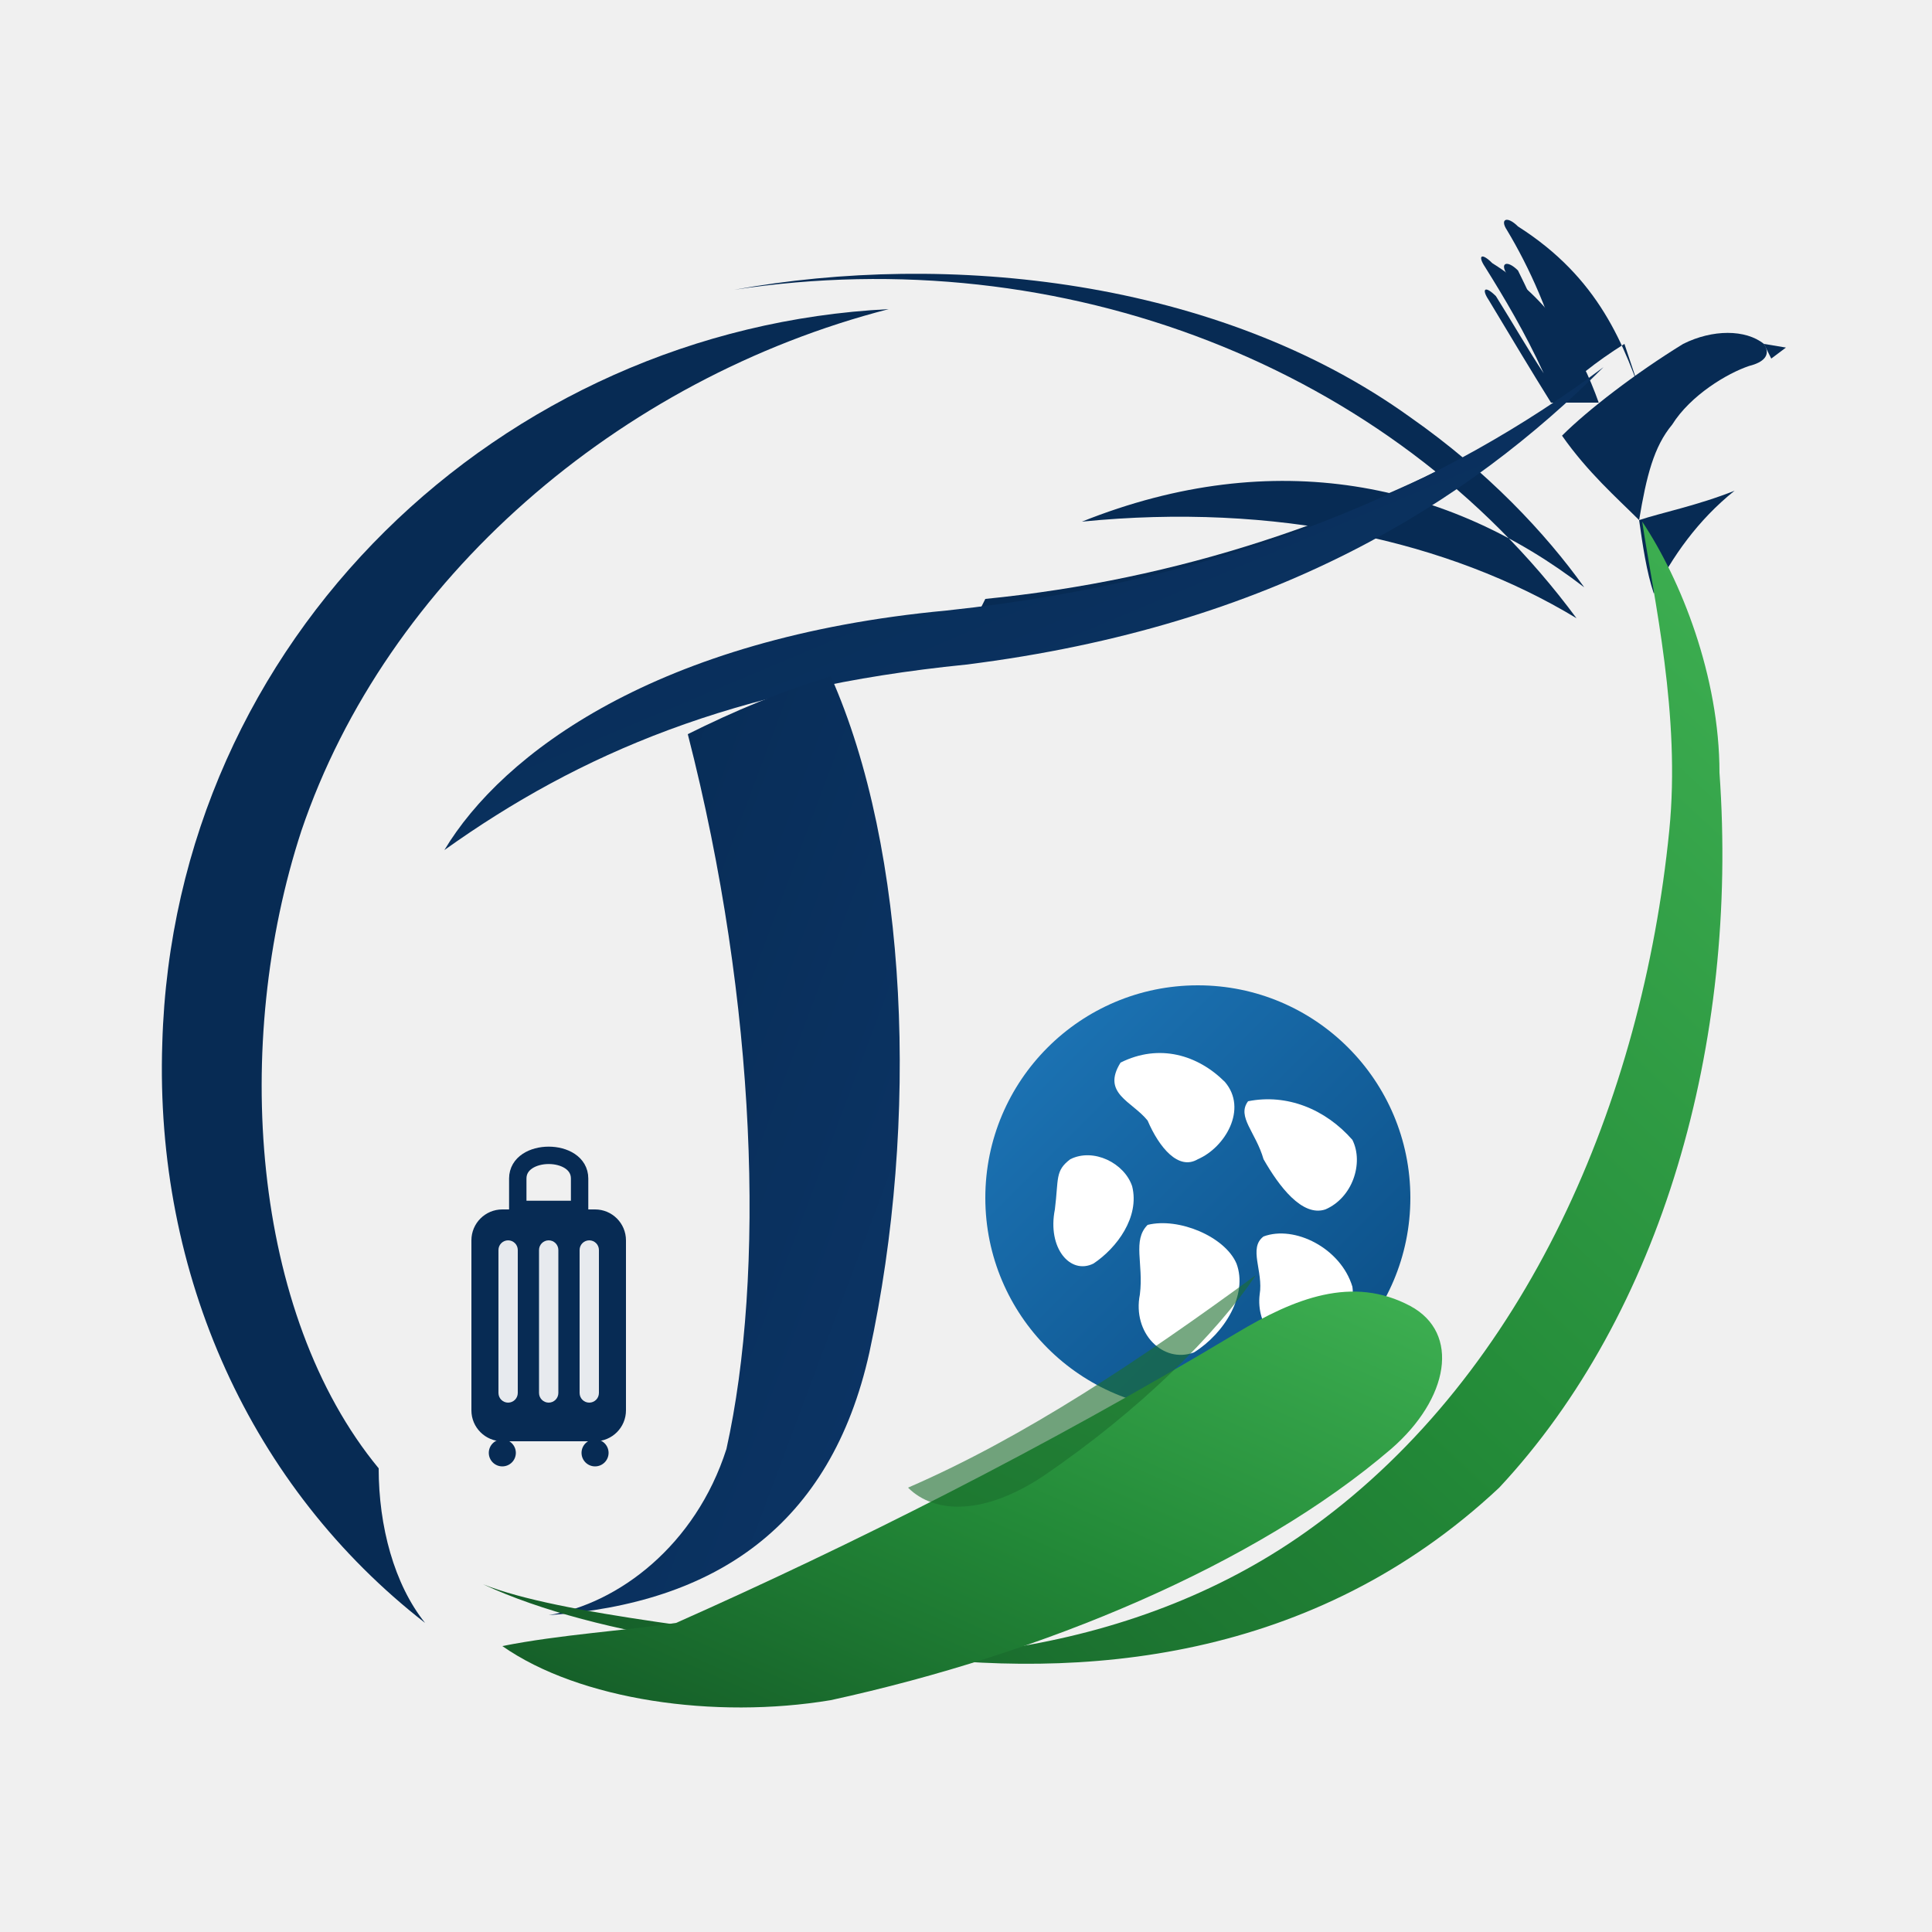
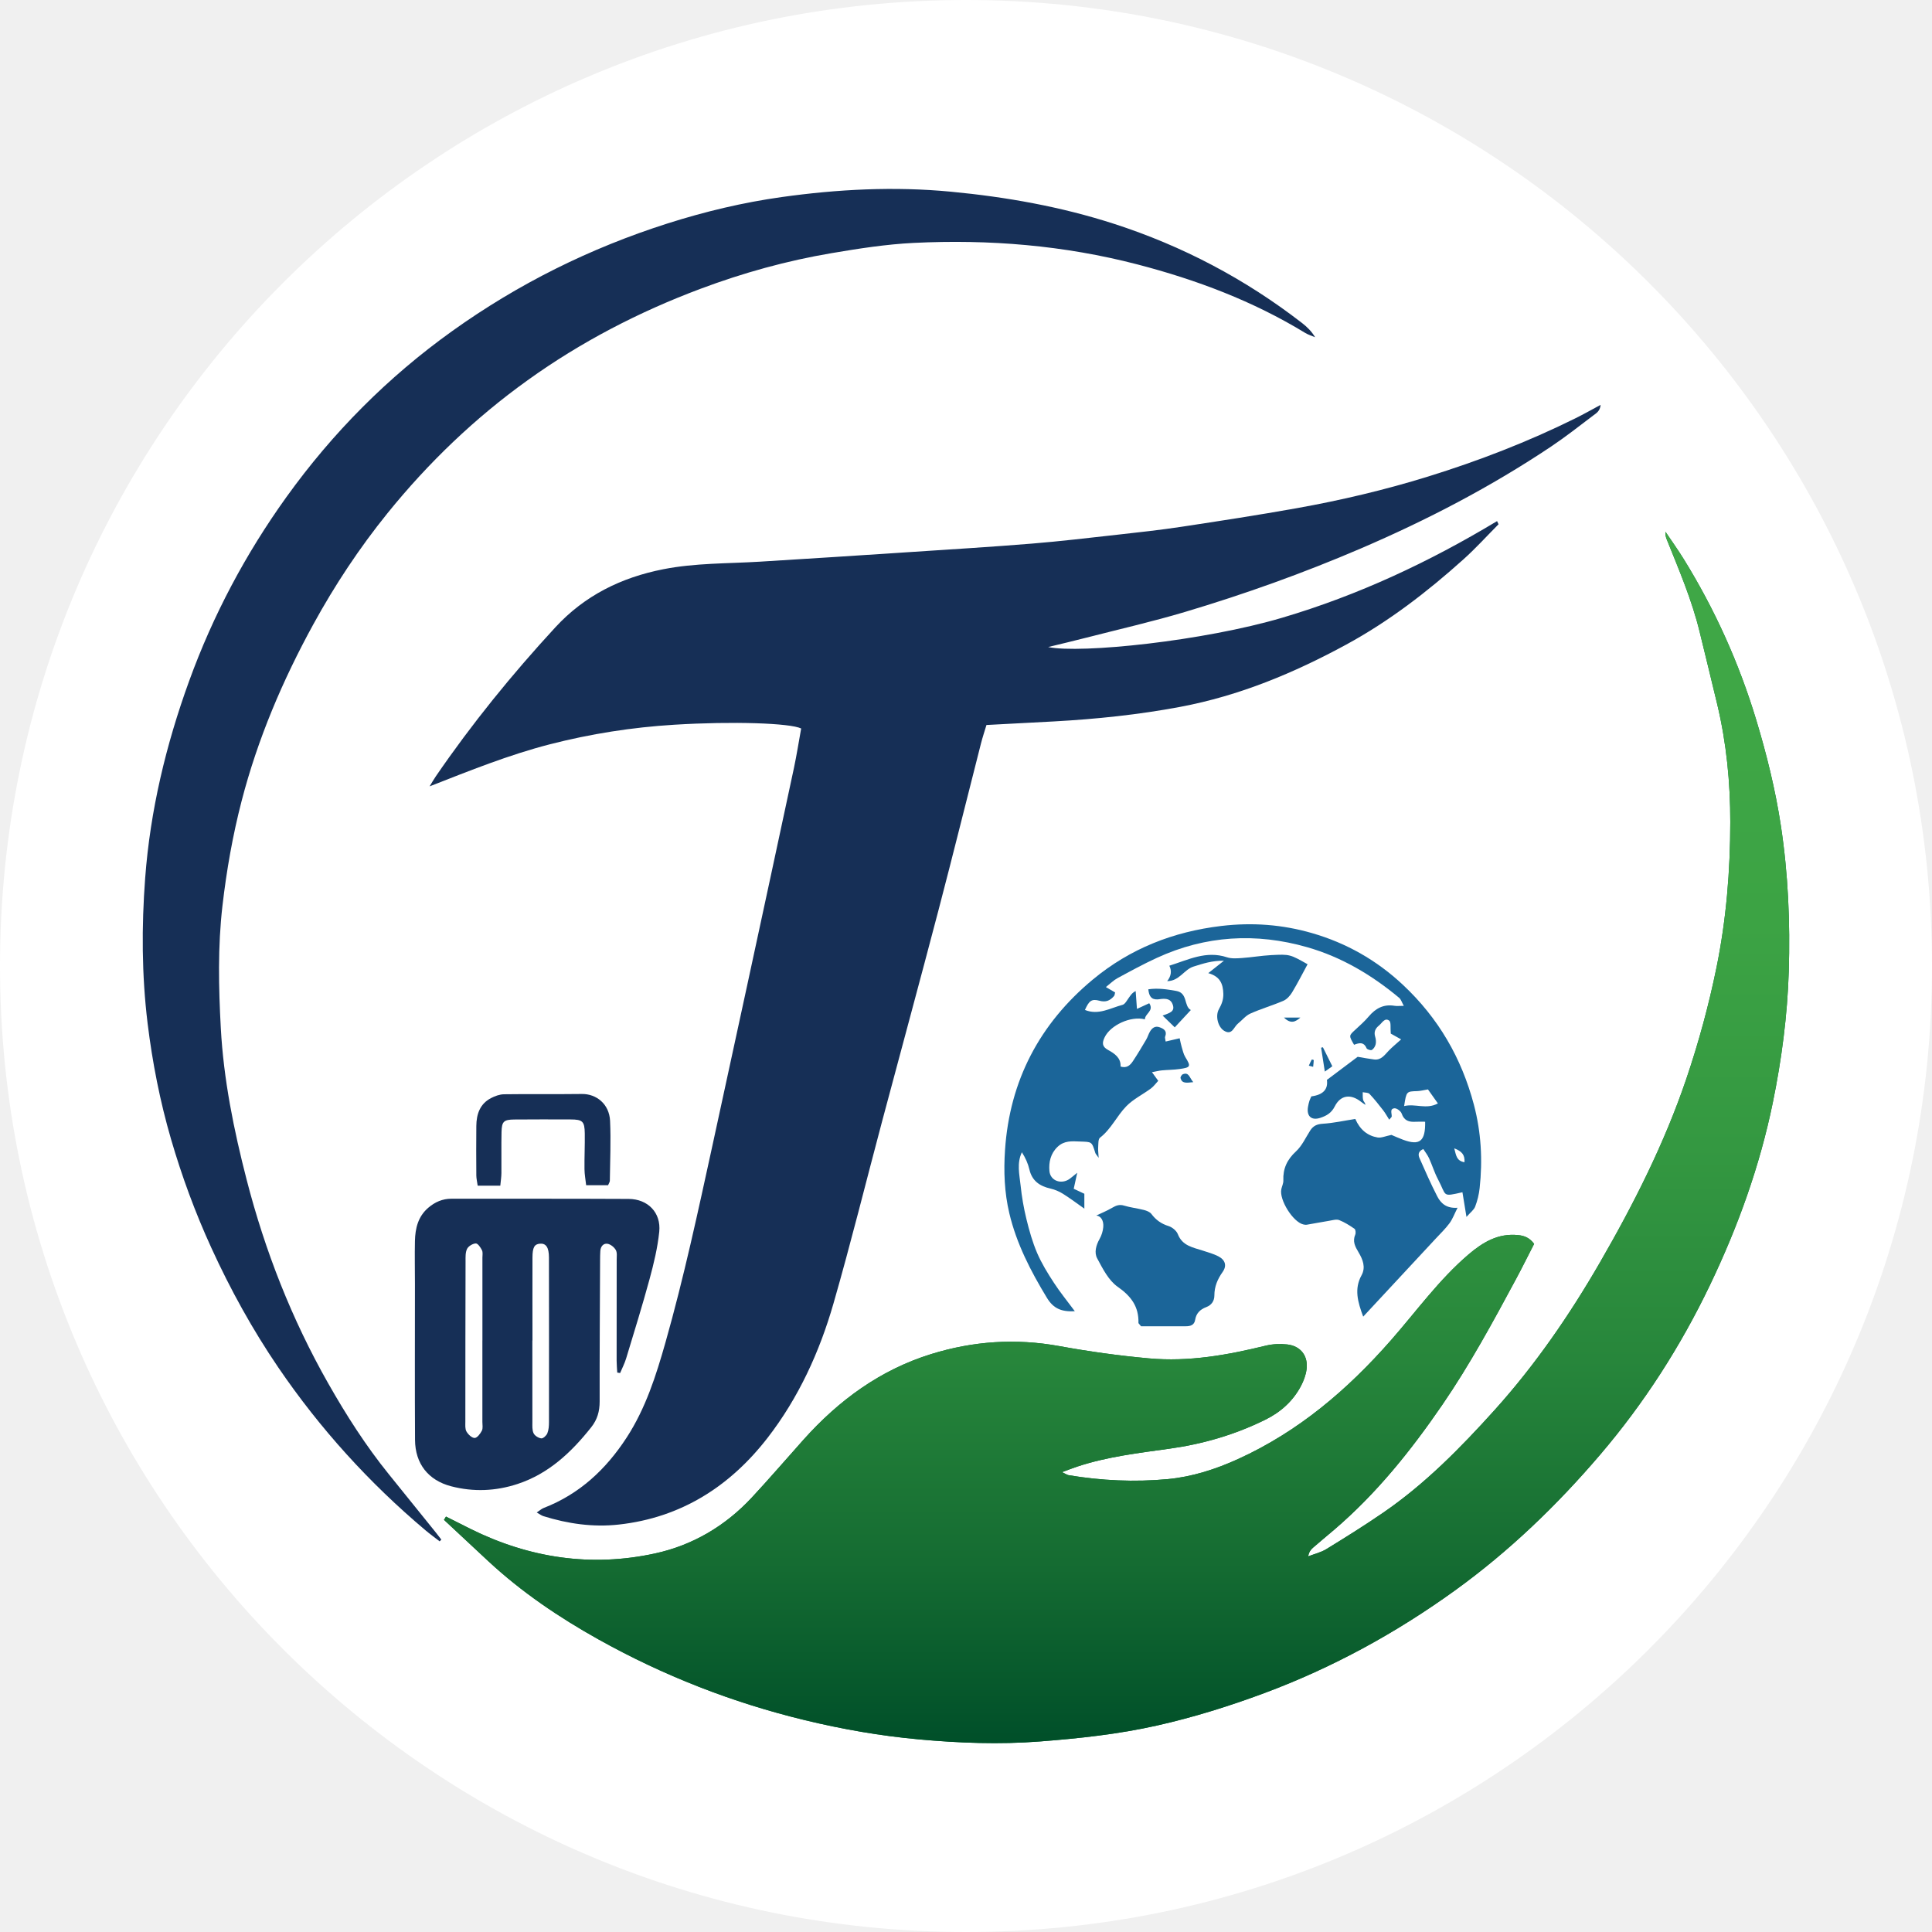
- <svg xmlns="http://www.w3.org/2000/svg" viewBox="0 0 500 500" width="500" height="500">
+ <svg xmlns="http://www.w3.org/2000/svg" id="Layer_2" data-name="Layer 2" viewBox="0 0 660 660">
  <defs>
-     <linearGradient id="greenHandGrad" x1="0%" y1="100%" x2="100%" y2="0%">
-       <stop offset="0%" stop-color="#145a27" />
-       <stop offset="50%" stop-color="#238a38" />
-       <stop offset="100%" stop-color="#3eb052" />
-     </linearGradient>
-     <linearGradient id="globeGrad" x1="0%" y1="0%" x2="100%" y2="100%">
-       <stop offset="0%" stop-color="#1e78ba" />
-       <stop offset="100%" stop-color="#0a4b82" />
-     </linearGradient>
-     <linearGradient id="tGrad" x1="0%" y1="0%" x2="100%" y2="100%">
-       <stop offset="0%" stop-color="#072b54" />
-       <stop offset="100%" stop-color="#0c3566" />
+     <style>
+       .cls-1 {
+         fill: url(#linear-gradient);
+       }
+ 
+       .cls-1, .cls-2, .cls-3, .cls-4, .cls-5 {
+         stroke-width: 0px;
+       }
+ 
+       .cls-2 {
+         fill: #1b6599;
+       }
+ 
+       .cls-3 {
+         fill: #fff;
+       }
+ 
+       .cls-4 {
+         fill: #0d703e;
+       }
+ 
+       .cls-5 {
+         fill: #162f56;
+       }
+     </style>
+     <linearGradient id="linear-gradient" x1="381.44" y1="595.46" x2="381.44" y2="232.03" gradientUnits="userSpaceOnUse">
+       <stop offset="0" stop-color="#004f29" />
+       <stop offset=".17" stop-color="#156c32" />
+       <stop offset=".36" stop-color="#27863b" />
+       <stop offset=".56" stop-color="#349841" />
+       <stop offset=".77" stop-color="#3ca344" />
+       <stop offset="1" stop-color="#3fa746" />
    </linearGradient>
  </defs>
-   <path d="M 230 80 C 130 85 45 165 42 270 C 40 330 65 385 110 420 C 102 410 98 395 98 380 C 65 340 60 270 78 215 C 100 150 160 98 230 80 Z" fill="#072b54" />
-   <path d="M 190 75 C 275 62 360 95 408 160 C 375 140 330 130 280 135 C 330 115 375 125 410 152 C 400 138 385 122 365 108 C 315 72 245 65 190 75 Z" fill="#072b54" />
-   <g transform="translate(390, 70) scale(0.95)" fill="#072b54">
-     <path d="M 15 45 C 22 38 35 28 48 20 C 56 16 65 16 70 20 C 72 23 70 25 66 26 C 60 28 50 34 45 42 C 40 48 38 56 36 68 C 30 62 22 55 15 45 Z" />
-     <polygon points="70,20 76,21 72,24" />
-     <path d="M 38 38 C 32 20 25 2 3 -12 C 0 -15 -2 -14 0 -11 C 6 -1 12 12 16 28 C 12 20 8 10 3 0 C 0 -3 -2 -2 0 1 C 5 10 10 22 14 34 C 18 30 24 25 32 20 Z" />
-     <path d="M 25 36 C 20 22 12 8 -4 -2 C -7 -5 -8 -4 -6 -1 C -1 7 5 17 10 28 C 6 22 2 15 -3 7 C -6 4 -7 5 -5 8 C 1 18 7 28 12 36 Z" />
-     <path d="M 36 68 C 42 66 52 64 62 60 C 52 68 45 78 40 88 C 38 82 37 75 36 68 Z" />
+   <g id="Layer_1-2" data-name="Layer 1">
+     <circle class="cls-3" cx="330" cy="330" r="330" />
+     <g>
+       <g>
+         <path class="cls-4" d="m152.34,518.08c2.8,1.41,5.6,2.83,8.4,4.22,20.06,9.95,41.16,13.14,63.03,8.38,12.84-2.79,24.01-9.38,33.06-19.1,6.03-6.48,11.79-13.2,17.69-19.79,12.03-13.44,26.19-23.82,43.56-29.21,14.33-4.45,28.89-5.45,43.82-2.73,10.09,1.84,20.27,3.26,30.55,4.19,13.75,1.24,26.81-1.14,39.95-4.34,2.34-.57,4.91-.69,7.3-.42,4.62.51,7.24,3.91,6.64,8.51-.25,1.96-.99,3.94-1.92,5.7-2.73,5.16-6.94,8.92-12.14,11.49-10.35,5.12-21.3,8.32-32.74,9.91-10.61,1.48-21.27,2.73-31.51,6.11-1.46.48-2.89,1.05-5.23,1.91,1.36.63,1.78.95,2.24,1.03,11.23,1.88,22.58,2.4,33.85,1.35,8.32-.78,16.39-3.36,24.1-6.88,20.61-9.39,37.34-23.65,52.16-40.54,8.7-9.91,16.43-20.72,26.54-29.35,4.87-4.15,10.09-7.28,16.89-6.6,2.16.22,3.89.87,5.5,3-2,3.89-3.97,7.89-6.08,11.82-7.9,14.7-15.83,29.37-25.29,43.17-10.71,15.63-22.47,30.3-36.92,42.66-2.43,2.07-4.89,4.1-7.3,6.19-.74.64-1.33,1.44-1.6,2.91,2.08-.8,4.33-1.32,6.2-2.46,6.55-4.02,13.07-8.09,19.4-12.44,14.35-9.84,26.48-22.2,38.05-35.03,13.92-15.45,25.67-32.53,36.08-50.56,11.56-20.02,21.96-40.58,29.41-62.51,4.24-12.49,7.7-25.19,10.35-38.15,3.35-16.44,4.7-33.03,4.71-49.72.01-13.5-1.3-26.93-4.44-40.12-1.98-8.3-4.02-16.59-6.04-24.88-2.65-10.89-7.06-21.16-11.22-31.52-.32-.79-.54-1.61-.43-2.61,2.09,3.11,4.27,6.16,6.24,9.34,10.66,17.24,18.9,35.55,24.77,54.97,3.57,11.82,6.52,23.76,8.38,35.95,2.52,16.54,3.23,33.2,2.72,49.92-.47,15.12-2.43,30.08-5.46,44.86-4.45,21.69-11.93,42.42-21.48,62.33-10.01,20.88-22.43,40.26-37.51,57.92-14.77,17.3-31.07,32.98-49.49,46.29-20.17,14.57-41.87,26.45-65.27,35.16-11.97,4.45-24.14,8.25-36.58,11.05-13.17,2.96-26.57,4.41-40.05,5.45-13.82,1.07-27.58.54-41.3-.71-13.13-1.19-26.11-3.46-38.97-6.57-24.81-6-48.36-15.21-70.57-27.62-13.41-7.49-26.17-16.11-37.51-26.63-5.08-4.72-10.14-9.45-15.21-14.18l.68-1.1Z" />
+         <path class="cls-1" d="m152.34,518.08c2.8,1.41,5.6,2.83,8.4,4.22,20.06,9.95,41.16,13.14,63.03,8.38,12.84-2.79,24.01-9.38,33.06-19.1,6.03-6.48,11.79-13.2,17.69-19.79,12.03-13.44,26.19-23.82,43.56-29.21,14.33-4.45,28.89-5.45,43.82-2.73,10.09,1.84,20.27,3.26,30.55,4.19,13.75,1.24,26.81-1.14,39.95-4.34,2.34-.57,4.91-.69,7.3-.42,4.62.51,7.24,3.91,6.64,8.51-.25,1.96-.99,3.94-1.92,5.7-2.73,5.16-6.94,8.92-12.14,11.49-10.35,5.12-21.3,8.32-32.74,9.91-10.61,1.48-21.27,2.73-31.51,6.11-1.46.48-2.89,1.05-5.23,1.91,1.36.63,1.78.95,2.24,1.03,11.23,1.88,22.58,2.4,33.85,1.35,8.32-.78,16.39-3.36,24.1-6.88,20.61-9.39,37.34-23.65,52.16-40.54,8.7-9.91,16.43-20.72,26.54-29.35,4.87-4.15,10.09-7.28,16.89-6.6,2.16.22,3.89.87,5.5,3-2,3.89-3.97,7.89-6.08,11.82-7.9,14.7-15.83,29.37-25.29,43.17-10.71,15.63-22.47,30.3-36.92,42.66-2.43,2.07-4.89,4.1-7.3,6.19-.74.64-1.33,1.44-1.6,2.91,2.08-.8,4.33-1.32,6.2-2.46,6.55-4.02,13.07-8.09,19.4-12.44,14.35-9.84,26.48-22.2,38.05-35.03,13.92-15.45,25.67-32.53,36.08-50.56,11.56-20.02,21.96-40.58,29.41-62.51,4.24-12.49,7.7-25.19,10.35-38.15,3.35-16.44,4.7-33.03,4.71-49.72.01-13.5-1.3-26.93-4.44-40.12-1.98-8.3-4.02-16.59-6.04-24.88-2.65-10.89-7.06-21.16-11.22-31.52-.32-.79-.54-1.61-.43-2.61,2.09,3.11,4.27,6.16,6.24,9.34,10.66,17.24,18.9,35.55,24.77,54.97,3.57,11.82,6.52,23.76,8.38,35.95,2.52,16.54,3.23,33.2,2.72,49.92-.47,15.12-2.43,30.08-5.46,44.86-4.45,21.69-11.93,42.42-21.48,62.33-10.01,20.88-22.43,40.26-37.51,57.92-14.77,17.3-31.07,32.98-49.49,46.29-20.17,14.57-41.87,26.45-65.27,35.16-11.97,4.45-24.14,8.25-36.58,11.05-13.17,2.96-26.57,4.41-40.05,5.45-13.82,1.07-27.58.54-41.3-.71-13.13-1.19-26.11-3.46-38.97-6.57-24.81-6-48.36-15.21-70.57-27.62-13.41-7.49-26.17-16.11-37.51-26.63-5.08-4.72-10.14-9.45-15.21-14.18l.68-1.1Z" />
+       </g>
+       <path class="cls-5" d="m511.93,179.09c-3.98,4-7.77,8.2-11.96,11.96-12.34,11.08-25.43,21.19-40.04,29.13-17.9,9.73-36.51,17.49-56.72,21.29-14.31,2.69-28.69,4.18-43.18,4.98-7.52.42-15.05.8-23.04,1.22-.6,2.01-1.33,4.17-1.89,6.37-4.84,18.95-9.53,37.94-14.49,56.86-6.32,24.11-12.87,48.16-19.29,72.24-5.52,20.73-10.67,41.57-16.6,62.18-4.76,16.54-11.92,32.19-22.49,45.85-12.85,16.59-29.56,27.29-50.83,29.64-8.75.97-17.38-.25-25.79-2.88-.64-.2-1.2-.65-2.25-1.24,1.04-.69,1.64-1.26,2.36-1.54,12.25-4.74,21.3-13.21,28.36-24.07,6.49-9.99,10.03-21.13,13.25-32.47,6.3-22.21,11.13-44.76,16.05-67.29,3.96-18.14,7.89-36.29,11.81-54.45,5.36-24.82,10.72-49.64,16.02-74.46.96-4.51,1.67-9.08,2.48-13.55-3.75-1.84-23.27-2.52-43.39-1.28-14.36.88-28.52,3.1-42.49,6.69-14.02,3.61-27.37,9.01-41.05,14.36.71-1.14,1.36-2.32,2.12-3.42,12.33-17.99,26.04-34.86,40.82-50.89,10.03-10.88,22.5-17.03,36.88-19.86,10.9-2.15,21.95-1.91,32.94-2.58,17.09-1.04,34.17-2.15,51.25-3.28,13.9-.92,27.8-1.76,41.68-2.89,9.83-.8,19.62-1.97,29.42-3.06,7.2-.8,14.42-1.59,21.58-2.67,13.19-2,26.38-4.02,39.51-6.37,15.14-2.71,30.11-6.24,44.81-10.79,17.33-5.37,34.22-11.89,50.49-19.96,2.71-1.34,5.35-2.84,8.53-4.55-.18,2.15-1.5,2.86-2.51,3.62-4.74,3.59-9.42,7.28-14.36,10.59-20.55,13.75-42.36,25.11-65.08,34.86-19.62,8.42-39.65,15.59-60.07,21.68-11.08,3.3-22.38,5.88-33.59,8.76-4.31,1.11-8.64,2.13-13.12,3.22,11.17,2.31,53.1-2.06,79.98-10.02,25.97-7.68,50.22-19.05,73.38-33,.17.35.34.71.5,1.06Z" />
+       <path class="cls-5" d="m150.16,526.52c-1.58-1.23-3.21-2.4-4.74-3.69-19.32-16.26-36.13-34.81-50.35-55.68-8.83-12.97-16.36-26.63-22.9-40.93-5.51-12.05-10.05-24.39-13.74-37.05-3.77-12.96-6.37-26.19-8.01-39.61-2.01-16.51-2.07-33.07-.83-49.57,1.73-23.11,7.09-45.5,15.01-67.31,8.17-22.52,19.32-43.49,33.23-62.86,15.75-21.93,34.59-40.94,56.66-56.73,22.61-16.18,47.15-28.35,73.6-36.77,12.73-4.05,25.72-7.15,38.94-9,19.16-2.68,38.38-3.68,57.75-1.84,18.98,1.8,37.6,5.11,55.75,10.97,23.4,7.56,44.83,18.85,64.27,33.9,1.69,1.31,3.23,2.8,4.46,4.85-1.14-.49-2.36-.84-3.4-1.48-17.85-10.89-37.15-18.15-57.33-23.4-25.1-6.52-50.61-8.61-76.4-7.34-9.39.46-18.77,1.93-28.05,3.5-15.31,2.59-30.25,6.73-44.81,12.19-21.02,7.88-40.79,18.13-59.02,31.22-18.02,12.93-33.91,28.16-47.87,45.42-9.61,11.89-18.02,24.61-25.35,37.98-10.48,19.12-18.99,39.11-24.48,60.3-3.06,11.81-5.16,23.75-6.56,35.88-1.61,13.93-1.31,27.85-.56,41.73.95,17.54,4.43,34.75,8.82,51.78,6.29,24.4,15.4,47.64,27.86,69.58,6.16,10.85,12.85,21.33,20.7,31.04,5.38,6.65,10.75,13.31,16.11,19.97.63.78,1.23,1.58,1.85,2.38-.2.2-.4.4-.59.6Z" />
+       <path class="cls-5" d="m210.86,468.9c-.07-1.36-.21-2.71-.21-4.07,0-11.47.02-22.94.02-34.41,0-1.16.21-2.51-.31-3.41-.56-.97-1.79-1.96-2.85-2.12-1.4-.21-2.34.94-2.43,2.48-.06,1.01-.08,2.03-.08,3.05-.07,16.12-.18,32.24-.15,48.35,0,3.35-.78,6.16-2.9,8.83-6.79,8.55-14.52,15.84-25.12,19.34-7.46,2.46-15.1,2.78-22.73.79-7.78-2.03-12.27-7.7-12.32-15.84-.1-17.71-.03-35.43-.03-53.15,0-4.94-.11-9.88,0-14.81.1-4.3,1.05-8.34,4.55-11.34,2.29-1.96,4.86-3.09,7.91-3.09,20.18.02,40.37-.03,60.55.07,6.56.03,11.12,4.7,10.45,11.21-.56,5.44-1.86,10.85-3.3,16.15-2.47,9.09-5.27,18.09-8,27.1-.52,1.73-1.37,3.35-2.07,5.02-.33-.05-.66-.11-1-.16Zm-46.06-10.97h0c0-9.42,0-18.84,0-28.26,0-.87.2-1.86-.15-2.57-.47-.94-1.41-2.35-2.11-2.32-1.05.04-2.51.92-2.98,1.85-.6,1.2-.52,2.81-.52,4.24-.05,18.26-.07,36.52-.07,54.78,0,1.15-.14,2.48.39,3.39.58,1,1.85,2.21,2.8,2.19.86-.02,1.92-1.45,2.45-2.48.42-.82.18-1.99.18-3,0-9.27,0-18.55,0-27.82Zm17.1-.02h-.04c0,9.29-.01,18.59.01,27.88,0,1.29-.11,2.73.41,3.83.4.85,1.67,1.64,2.63,1.75.64.07,1.76-.95,2.07-1.73.47-1.17.56-2.54.56-3.83.02-18.73.02-37.47-.01-56.2,0-3.48-1-4.91-3.06-4.75-1.9.14-2.56,1.27-2.57,4.72-.03,9.44,0,18.88,0,28.32Z" />
+       <path class="cls-5" d="m163.18,405.03c-.2-1.45-.45-2.43-.46-3.41-.04-5.66-.06-11.33,0-16.99.04-3.99,1.21-7.51,4.99-9.49,1.35-.71,2.96-1.3,4.46-1.32,8.86-.13,17.72.02,26.58-.1,4.99-.07,9.39,3.43,9.66,9.18.31,6.81,0,13.64-.08,20.47,0,.4-.31.8-.6,1.52h-7.49c-.2-1.85-.55-3.67-.57-5.49-.05-4.07.16-8.13.1-12.2-.06-4.15-.75-4.77-4.86-4.78-6.39-.02-12.78-.04-19.17.02-3.66.03-4.33.66-4.41,4.32-.1,4.65,0,9.3-.04,13.94-.01,1.4-.24,2.79-.38,4.34h-7.71Z" />
+       <g>
+         <path class="cls-2" d="m475.11,353.11c-.19-1.99.16-3.94-.54-4.45-1.53-1.13-2.43.82-3.49,1.67-1.22.99-1.81,2.17-1.3,3.82.25.81.35,1.77.17,2.58-.17.74-.69,1.58-1.31,1.95-.37.23-1.64-.18-1.81-.6-.96-2.3-2.65-1.78-4.26-1.17-1.82-3.14-1.79-3.11.38-5.1,1.6-1.47,3.24-2.93,4.64-4.58,2.33-2.75,5.06-4.25,8.76-3.64.83.14,1.7.02,3.21.02-.69-1.23-.95-2.2-1.58-2.73-9.34-7.8-19.7-13.95-31.41-17.3-17.47-5-34.7-4.02-51.34,3.63-4.61,2.12-9.07,4.55-13.53,6.97-1.31.71-2.4,1.83-3.91,3.02,1.42.83,2.25,1.31,3.15,1.83-.13.47-.13.96-.38,1.24-1.31,1.52-2.75,2.2-4.96,1.6-2.7-.74-3.58.03-4.97,3.14,4.6,1.9,8.65-.64,12.84-1.74.9-.24,1.54-1.59,2.21-2.49.56-.74.99-1.57,2.28-2.22.13,1.84.26,3.68.44,6.1,1.62-.75,2.82-1.3,4.2-1.94,1.75,2.62-1.52,3.57-1.48,5.5-4.86-1.24-11.79,2.01-13.76,6.14-.89,1.86-.93,3.16,1.14,4.3,2.26,1.24,4.47,2.72,4.3,5.69,2.2.67,3.34-.52,4.23-1.86,1.6-2.4,3.07-4.89,4.54-7.37.51-.87.77-1.88,1.29-2.74.72-1.21,1.75-2.01,3.26-1.46,1.46.53,2.68,1.27,1.91,3.2-.14.34.07.82.17,1.68,1.57-.36,3.01-.7,4.79-1.11.23,1.02.39,1.96.66,2.86.37,1.21.63,2.52,1.27,3.57,1.97,3.2,1.88,3.54-2.02,4.08-1.99.28-4.01.27-6.01.46-.95.09-1.89.34-3.36.62.83,1.13,1.35,1.86,2.14,2.94-.79.84-1.52,1.89-2.5,2.62-2.78,2.06-6.03,3.63-8.41,6.07-3.24,3.32-5.16,7.79-8.98,10.74-.67.52-.54,2.15-.63,3.28-.07.91.07,1.84.17,3.6-.73-1.05-1.04-1.33-1.15-1.68-1.21-3.97-1.21-3.73-5.23-3.89-2.81-.11-5.35-.36-7.64,1.8-2.46,2.33-3.05,5.34-2.8,8.28.3,3.43,4.19,4.7,6.98,2.62.62-.46,1.21-.97,2.52-2.03-.52,2.35-.84,3.81-1.2,5.47,1.28.6,2.41,1.13,3.63,1.71v5.08c-2.55-1.79-4.86-3.54-7.3-5.07-1.29-.81-2.77-1.44-4.25-1.78-3.7-.84-6.32-2.62-7.23-6.55-.47-2.03-1.35-3.97-2.56-5.86-1.8,3.78-.83,7.6-.44,11.32.4,3.86,1.07,7.73,1.99,11.5.96,3.93,2.07,7.88,3.66,11.59,1.53,3.56,3.61,6.93,5.74,10.19,2.09,3.22,4.54,6.2,7.14,9.71-4.58.23-7.31-.9-9.55-4.6-5.52-9.11-10.36-18.44-12.83-28.86-1.69-7.13-1.96-14.39-1.47-21.63,1.59-23.7,11.82-43.14,30-58.23,12.69-10.53,27.42-16.34,43.89-18.3,10.6-1.26,20.87-.48,30.98,2.44,11.72,3.39,22.05,9.23,31.06,17.67,12.13,11.36,20.02,24.99,24.25,40.97,2.48,9.4,3,18.87,1.96,28.47-.23,2.14-.76,4.31-1.53,6.32-.43,1.14-1.63,1.99-2.97,3.53-.56-3.42-.97-5.92-1.38-8.43-7.13,1.61-5.3,1.34-8.36-4.44-1.21-2.29-1.97-4.82-3.05-7.19-.51-1.11-1.3-2.1-1.96-3.13-1.88.81-1.74,2.07-1.3,3.09,1.92,4.37,3.85,8.75,6.03,13,1.21,2.37,3.08,4.25,6.97,3.97-1.1,2.17-1.71,3.89-2.75,5.29-1.37,1.86-3.06,3.48-4.64,5.18-8.18,8.81-16.37,17.61-24.84,26.72-1.89-5.06-3.13-9.47-.57-14.12,1.53-2.77.39-5.49-1.02-7.85-1.19-1.99-2.11-3.73-1.12-6.06.23-.55.12-1.72-.27-1.98-1.65-1.14-3.38-2.24-5.23-2.97-.93-.36-2.2.04-3.3.22-2.57.42-5.12.92-7.69,1.35-.41.07-.87.02-1.28-.09-3.56-.87-8.27-8.45-7.49-12.05.21-.99.73-1.98.69-2.95-.17-4.05,1.28-7.15,4.32-9.95,2.06-1.9,3.3-4.7,4.85-7.12,1.02-1.59,2.29-2.2,4.29-2.32,3.68-.23,7.33-1.05,11.12-1.64,1.63,3.71,4.19,5.75,7.63,6.33,1.26.21,2.67-.47,4.72-.88.83.35,2.39,1.06,4,1.66,5.62,2.08,7.64.55,7.51-6.16-1.08,0-2.18-.06-3.26.01-2.24.14-3.92-.35-4.76-2.8-.28-.82-1.66-1.86-2.44-1.8-1.73.15-.89,1.74-.96,2.8-.01.22-.31.42-.85,1.09-.74-1.17-1.32-2.23-2.05-3.18-1.5-1.93-3.01-3.86-4.69-5.63-.46-.49-1.52-.4-2.31-.58.03.89-.06,1.81.14,2.67.11.48.69.85.77,1.66-.51-.36-1.04-.7-1.53-1.08-3.46-2.73-6.96-2.33-8.95,1.63-1.15,2.27-2.84,3.18-4.88,3.87-3.06,1.03-4.79-.55-4.25-3.74.12-.71.29-1.43.51-2.12.17-.53.45-1.03.64-1.46q6-.79,5.31-5.63c3.56-2.67,7.11-5.34,10.51-7.89,1.79.3,3.68.67,5.6.91,2.4.3,3.58-1.5,4.98-2.97,1.22-1.27,2.6-2.38,4.27-3.89-1.73-.97-2.81-1.57-3.51-1.96Zm4.55,24.74c3.9-.94,7.52,1.27,11.55-.9-1.34-1.89-2.39-3.37-3.4-4.79-1.44.24-2.55.54-3.67.58-3.68.11-3.69.07-4.47,5.11Zm17.13,14.44c.65,2.36.72,4.27,3.5,4.75.17-2.54-.9-3.75-3.5-4.75Z" />
+         <path class="cls-2" d="m389.8,453.07c-.73-.91-.9-1.02-.89-1.13.15-5.58-2.49-9.14-7.1-12.36-3.1-2.17-5.11-6.19-7-9.71-1.06-1.97-.4-4.46.82-6.62.68-1.21,1.14-2.66,1.26-4.04.2-2.2-.77-3.8-2.38-3.97,1.41-.68,3.53-1.53,5.47-2.67,1.33-.78,2.46-1.19,4.04-.71,2.19.66,4.51.91,6.74,1.48.93.24,2.04.66,2.57,1.36,1.54,2.06,3.4,3.38,5.89,4.15,1.24.39,2.68,1.58,3.14,2.75,1.57,4.04,5.21,4.54,8.57,5.64,1.77.58,3.6,1.08,5.24,1.92,2.39,1.22,3.03,3.2,1.5,5.36-1.74,2.46-2.82,4.98-2.82,8.01,0,1.91-.98,3.32-2.8,4.01-2.06.78-3.41,2.1-3.77,4.34-.3,1.84-1.66,2.19-3.22,2.19-5.2,0-10.4,0-15.26,0Z" />
+         <path class="cls-2" d="m412.76,332.44c1.98-1.57,3.4-2.69,5.35-4.24-4.04-.07-7.18.99-10.4,2-3.23,1.02-4.82,4.96-8.98,4.97q2.06-2.61.73-5.27c6.47-2.02,12.55-5.24,19.68-2.88,1.58.52,3.44.37,5.15.25,3.32-.23,6.62-.81,9.94-.99,6.44-.34,6.44-.26,12.46,3.12-1.75,3.22-3.4,6.48-5.29,9.61-.69,1.15-1.77,2.35-2.96,2.87-3.71,1.6-7.62,2.72-11.3,4.37-1.62.72-2.84,2.3-4.27,3.45-1.4,1.13-1.96,4.11-4.71,2.42-2.11-1.3-3.03-5.07-1.78-7.33.93-1.68,1.58-3.23,1.53-5.28-.09-3.38-1.08-5.93-5.14-7.07Z" />
+         <path class="cls-2" d="m397.18,346.93c2.37-.88,4.28-1.33,3.45-3.73-.66-1.93-2.18-2.09-3.86-1.95-.43.04-.86.14-1.29.16-2.28.11-2.95-1.22-3.2-3.45,3.42-.49,6.42.02,9.5.55,4.11.7,2.54,5.2,5.03,6.53-1.79,1.93-3.43,3.7-5.5,5.92-1.03-.99-2.28-2.21-4.14-4.02Z" />
+         <path class="cls-2" d="m451.92,357.76c1.03,2.07,2.06,4.15,3.22,6.49-.71.5-1.43,1.01-2.56,1.82-.47-3.06-.87-5.61-1.27-8.16.2-.05.41-.1.61-.14Z" />
+         <path class="cls-2" d="m407.65,369.68c-2.42.25-3.86.51-4.36-1.38-.1-.37.41-1.18.81-1.33,2.07-.78,2.16,1.07,3.54,2.72Z" />
+         <path class="cls-2" d="m444.23,347.62c-1.6,1.38-3.21,2.35-5.61,0h5.61Z" />
+         <path class="cls-2" d="m447.11,364.05c.32-.7.63-1.41,1-2.08.03-.06.69.11.69.16-.04.77-.13,1.54-.21,2.31-.49-.13-.98-.26-1.47-.39Z" />
+       </g>
+     </g>
  </g>
-   <path d="M 250 165 C 290 160 340 145 395 110 C 350 135 305 150 255 155 Z" fill="#072b54" />
-   <path d="M 115 220 C 130 195 170 165 245 158 C 320 150 375 125 415 95 C 380 130 330 162 250 172 C 190 178 150 195 115 220 Z" fill="url(#tGrad)" />
-   <path d="M 215 175 C 235 220 238 290 225 350 C 215 395 185 415 142 418 C 160 415 180 400 188 375 C 198 330 196 260 178 190 C 190 184 202 179 215 175 Z" fill="url(#tGrad)" />
-   <g transform="translate(112, 305)" fill="#072b54">
-     <path d="M 22 0 C 22 -8 38 -8 38 0 L 38 8 L 22 8 Z" fill="none" stroke="#072b54" stroke-width="4.5" stroke-linejoin="round" />
-     <rect x="10" y="8" width="40" height="60" rx="8" fill="#072b54" />
-     <rect x="17" y="16" width="5" height="42" rx="2.5" fill="#ffffff" opacity="0.9" />
-     <rect x="27.5" y="16" width="5" height="42" rx="2.5" fill="#ffffff" opacity="0.9" />
-     <rect x="38" y="16" width="5" height="42" rx="2.5" fill="#ffffff" opacity="0.9" />
-     <circle cx="18" cy="71" r="3.5" fill="#072b54" />
-     <circle cx="42" cy="71" r="3.5" fill="#072b54" />
-   </g>
-   <g transform="translate(255, 255)">
-     <circle cx="55" cy="55" r="55" fill="url(#globeGrad)" />
-     <path d="M 35 20 C 45 15 55 18 62 25 C 68 32 62 42 55 45 C 50 48 45 42 42 35 C 38 30 30 28 35 20 Z" fill="#ffffff" />
-     <path d="M 68 30 C 78 28 88 32 95 40 C 98 46 95 55 88 58 C 82 60 76 52 72 45 C 70 38 65 34 68 30 Z" fill="#ffffff" />
-     <path d="M 22 45 C 28 42 36 46 38 52 C 40 60 34 68 28 72 C 22 75 16 68 18 58 C 19 50 18 48 22 45 Z" fill="#ffffff" />
-     <path d="M 42 62 C 50 60 62 65 65 72 C 68 80 62 90 54 95 C 46 98 38 90 40 80 C 41 72 38 66 42 62 Z" fill="#ffffff" />
-     <path d="M 72 65 C 80 62 92 68 95 78 C 96 85 90 92 82 94 C 76 95 70 88 71 80 C 72 74 68 68 72 65 Z" fill="#ffffff" />
-   </g>
-   <path d="M 125 410 C 145 418 190 422 230 428 C 280 435 340 430 388 385 C 430 340 450 270 445 200 C 445 175 435 150 425 135 C 428 155 435 185 432 215 C 425 285 395 355 340 395 C 295 428 235 435 180 425 C 160 422 140 417 125 410 Z" fill="url(#greenHandGrad)" />
-   <path d="M 175 420 C 220 400 270 375 320 345 C 335 336 350 330 365 338 C 378 345 375 362 360 375 C 325 405 270 428 215 440 C 185 445 150 440 130 426 C 145 423 162 422 175 420 Z" fill="url(#greenHandGrad)" />
-   <path d="M 235 385 C 265 372 295 352 325 330 C 315 345 295 365 270 382 C 255 392 242 392 235 385 Z" fill="#1b6e2d" opacity="0.6" />
</svg>
